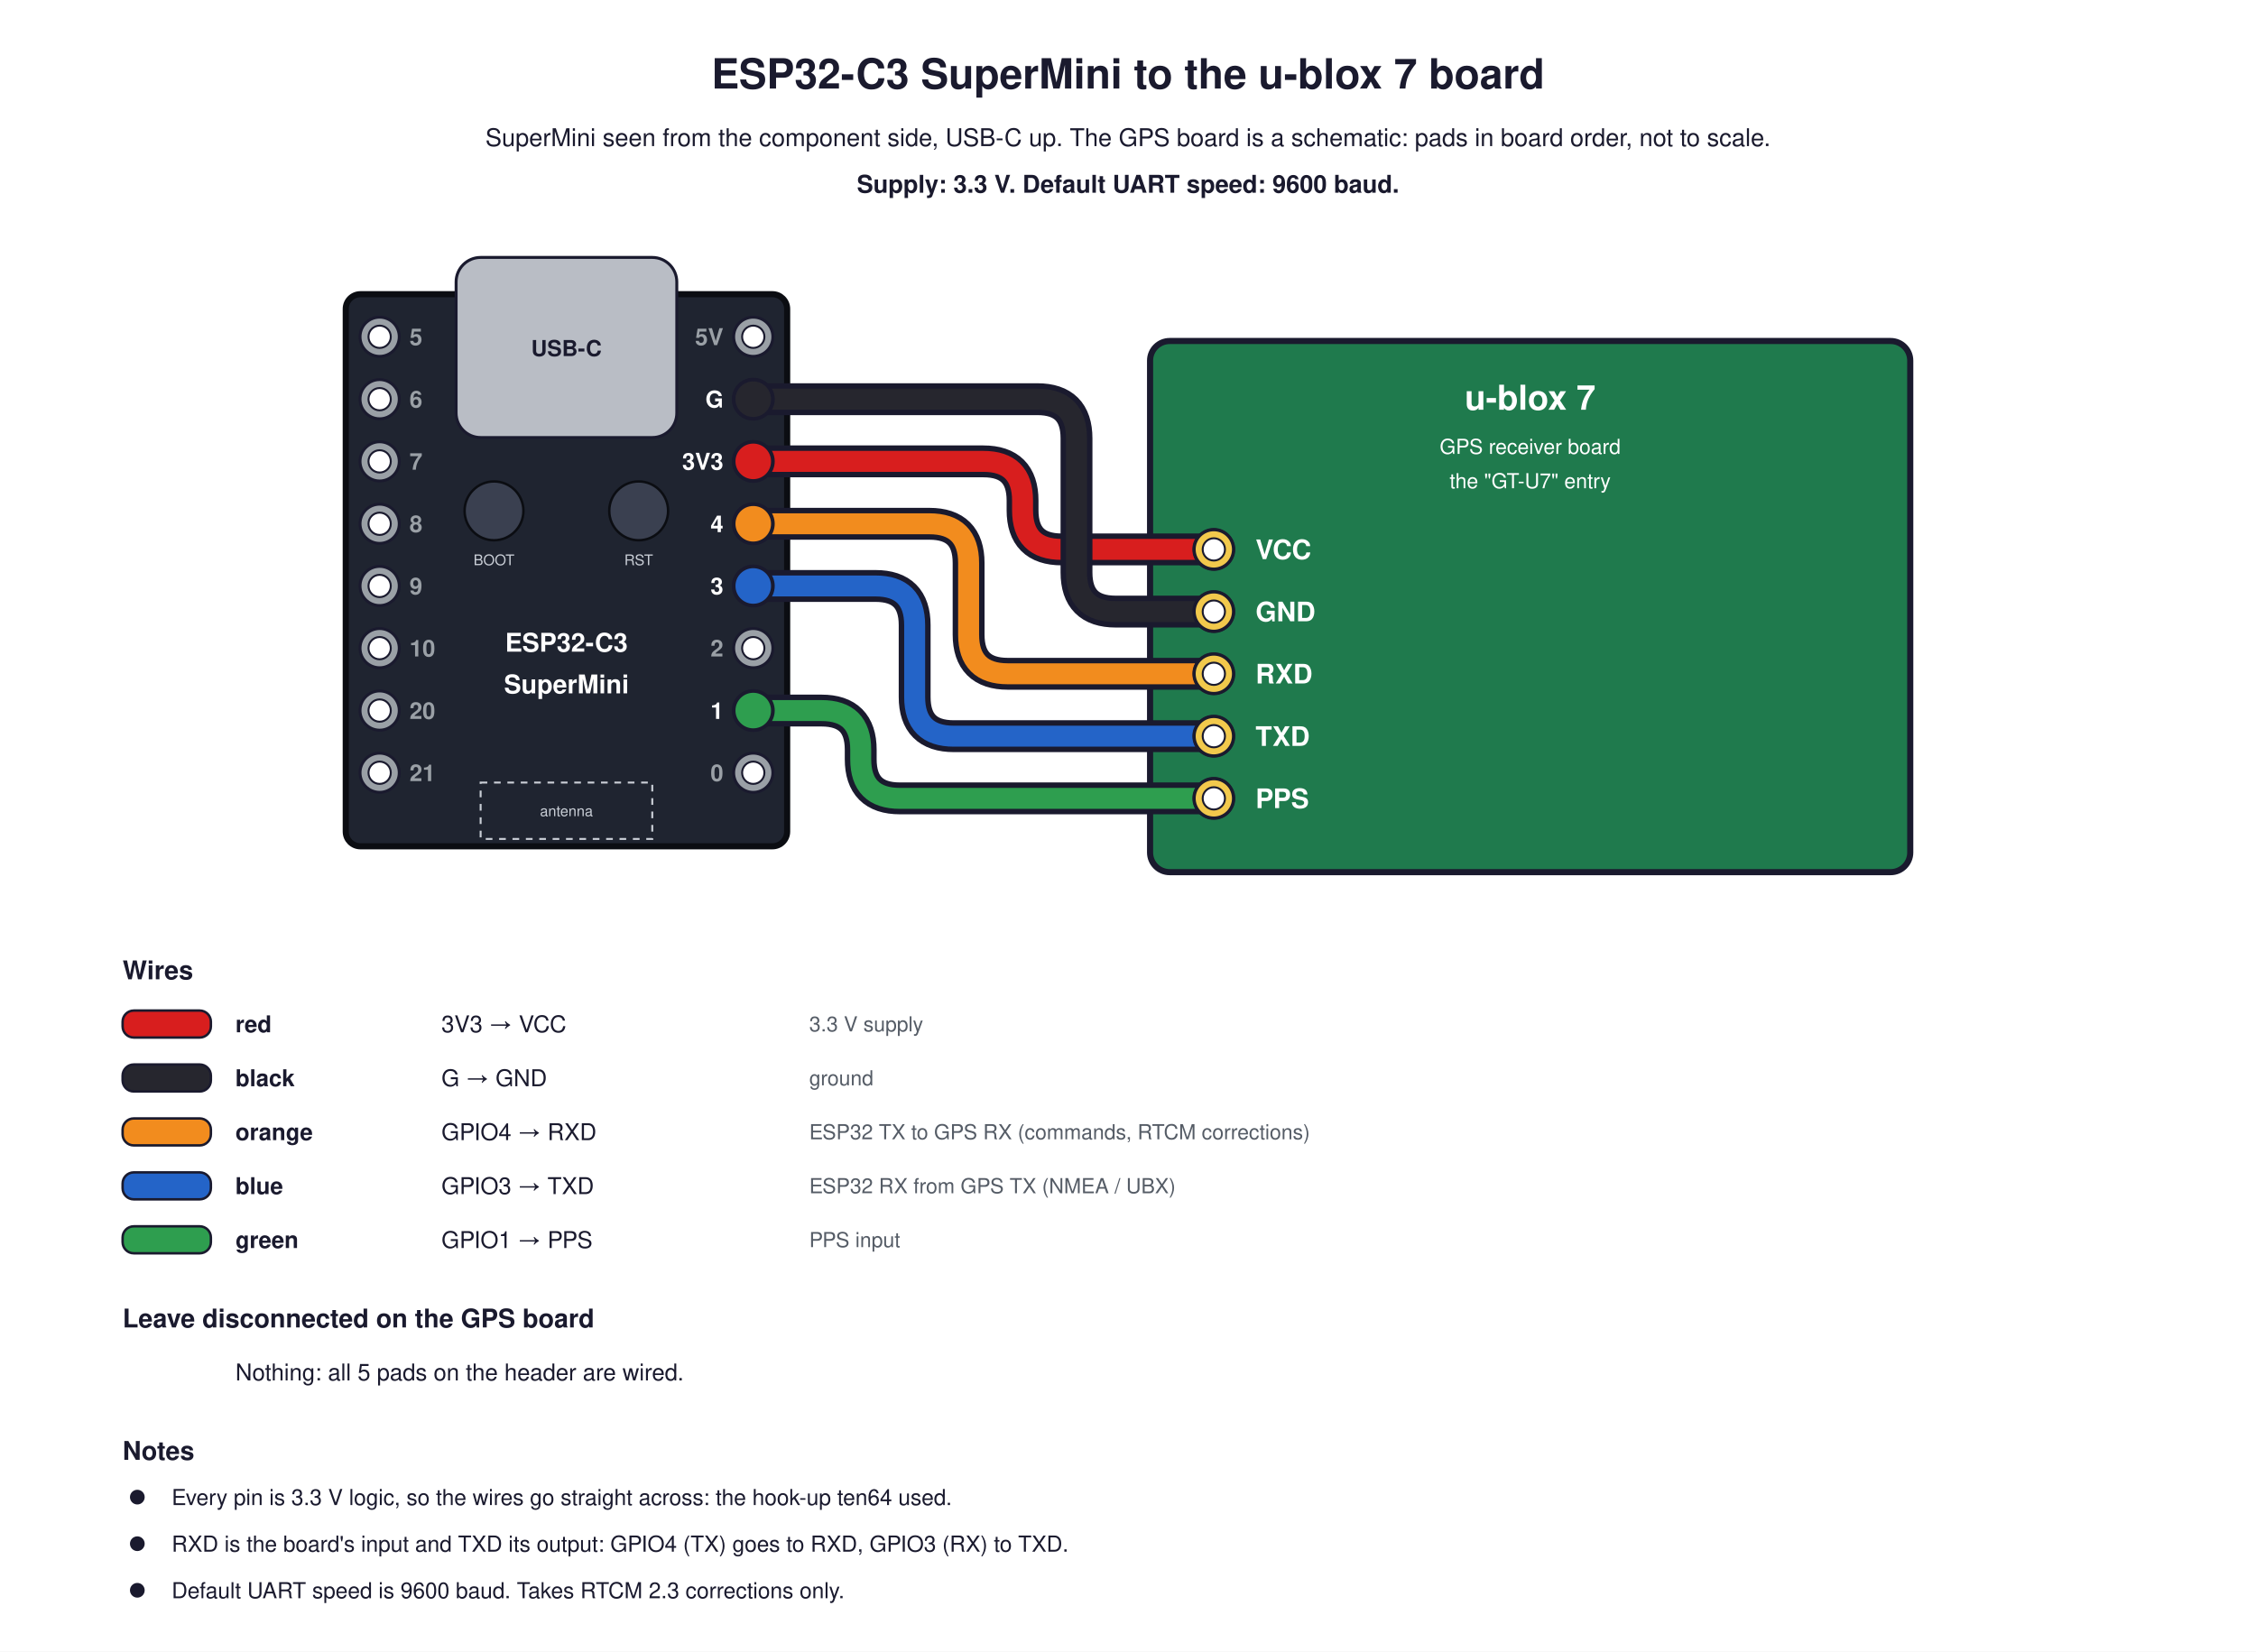
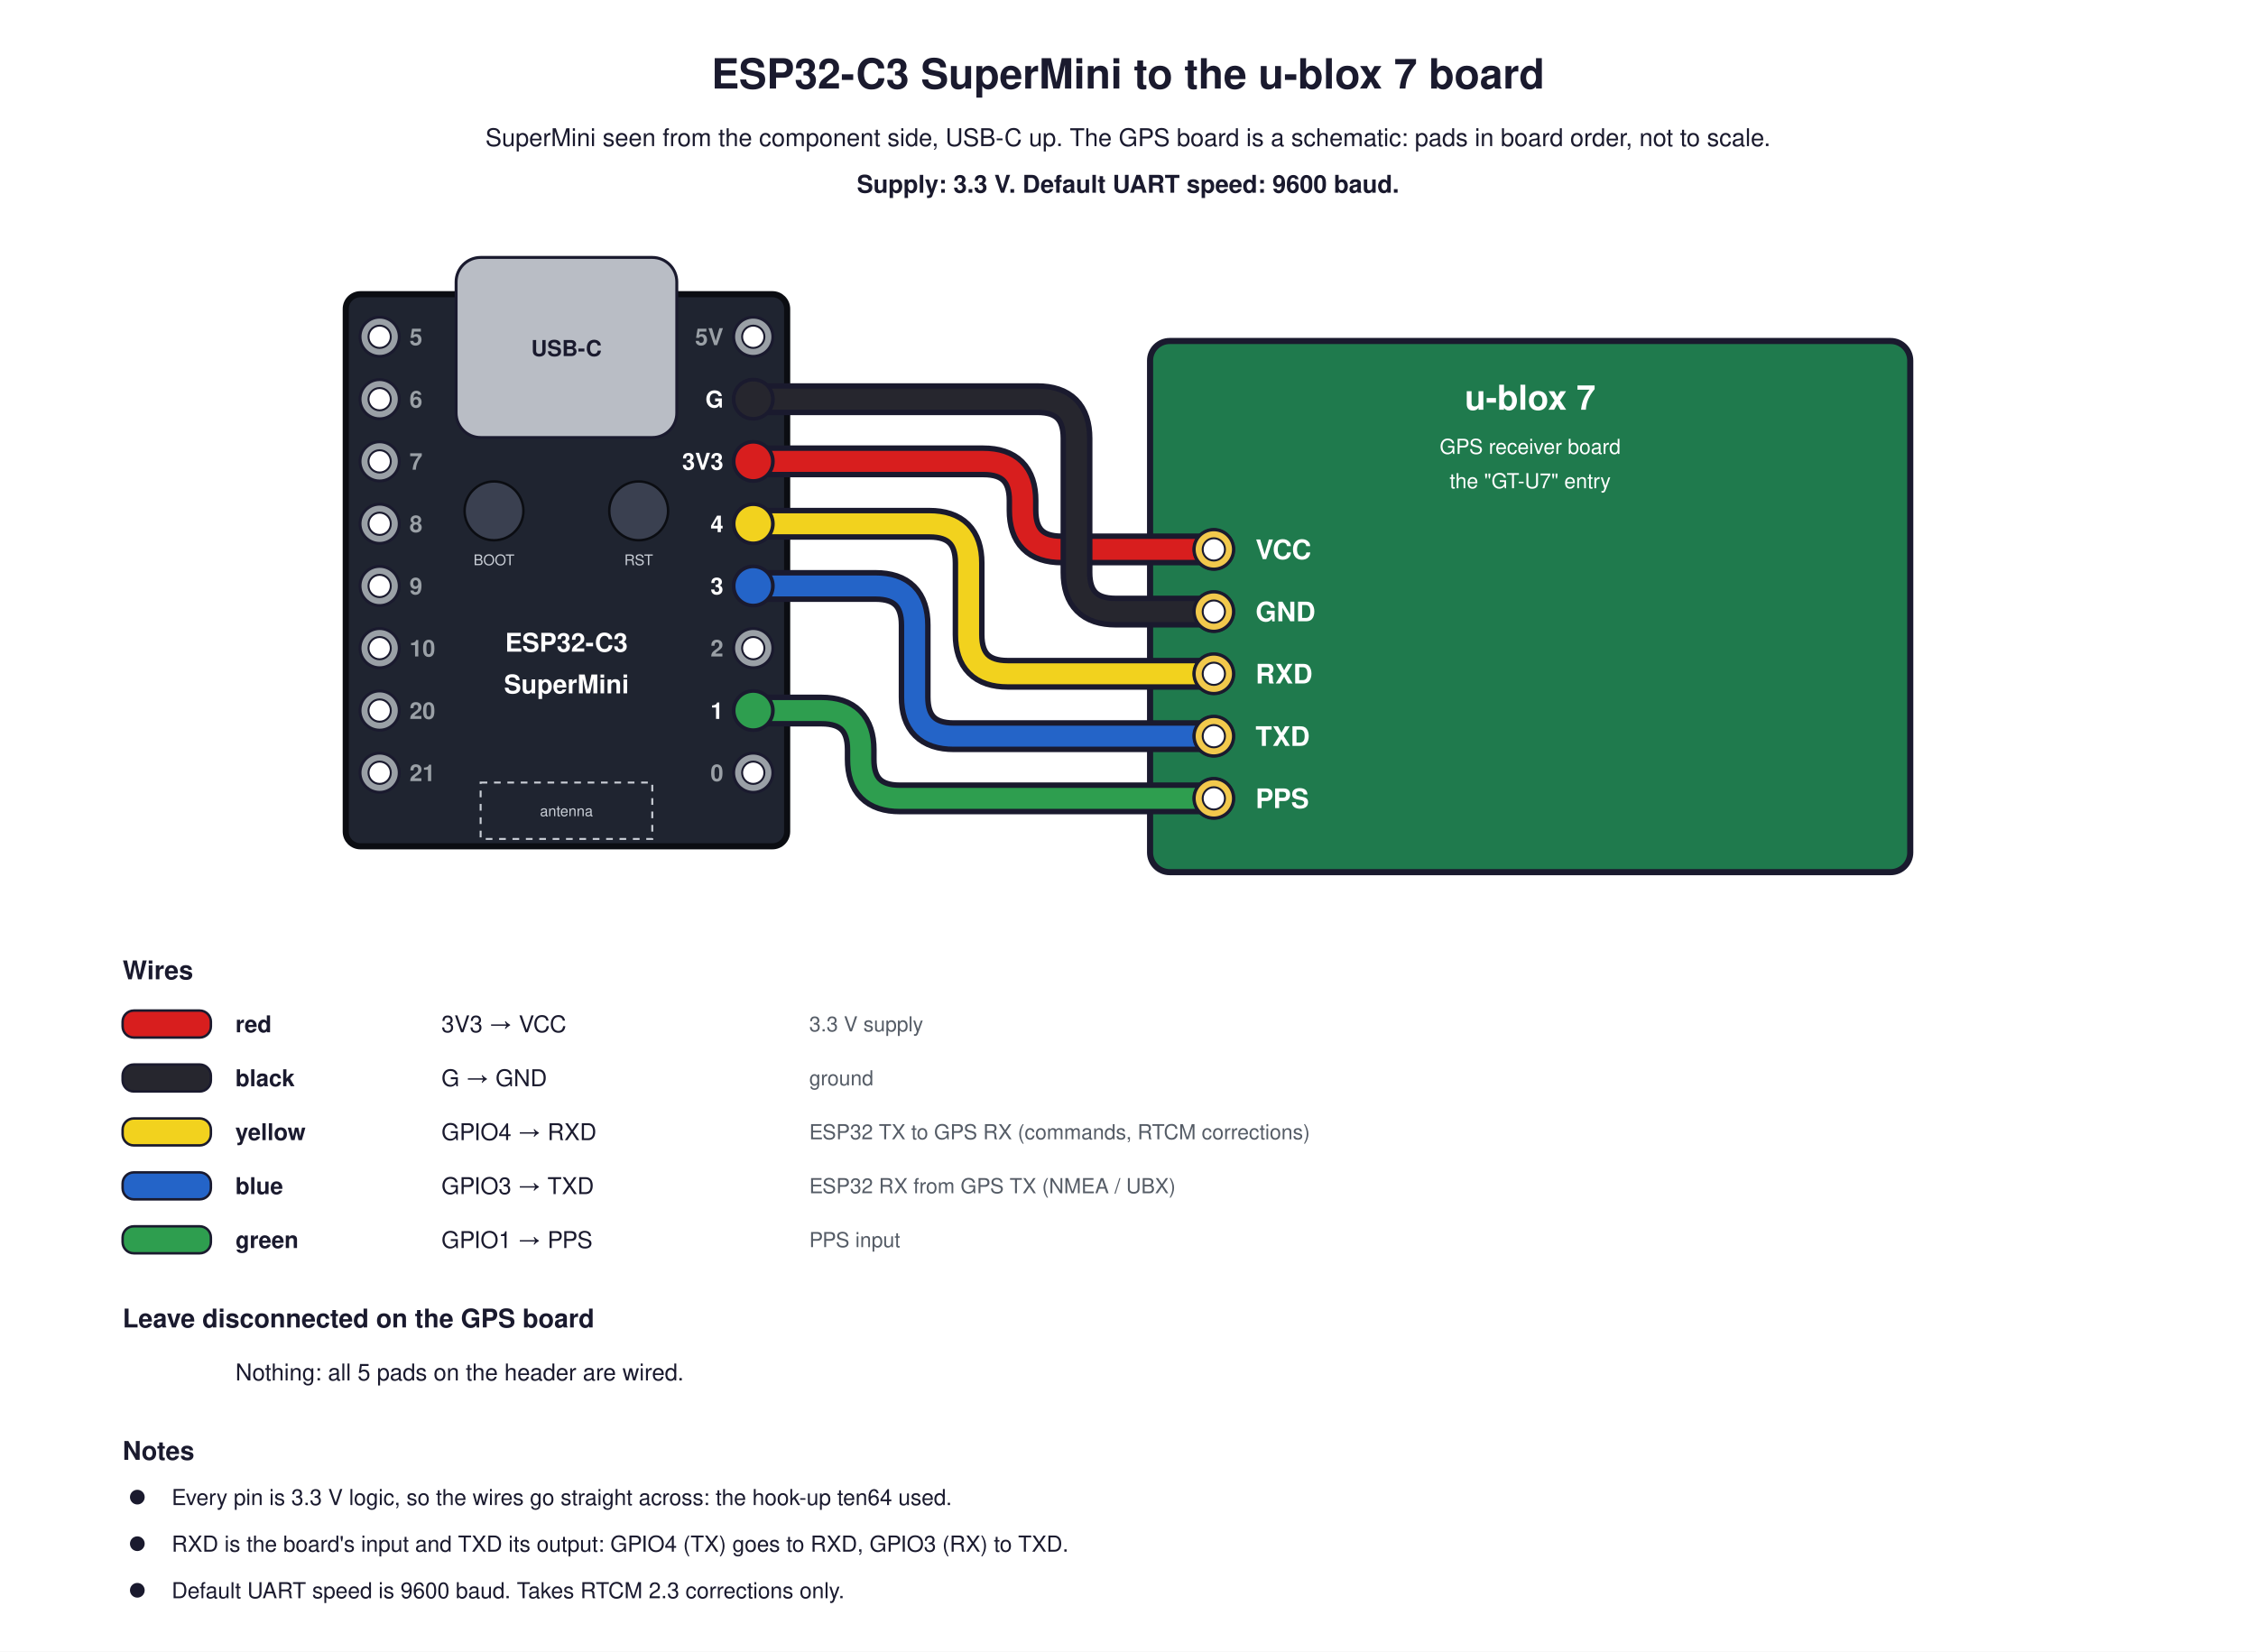
<svg xmlns="http://www.w3.org/2000/svg" width="1012" height="741" viewBox="0 0 1012 741">
  <rect width="100%" height="100%" fill="#ffffff" />
  <text x="506.0" y="33.0" font-size="18.7" font-family="Helvetica, Arial, sans-serif" font-weight="bold" fill="#1a1a2e" text-anchor="middle" dy="0.36em">ESP32-C3 SuperMini to the u-blox 7 board</text>
  <text x="506.0" y="61.6" font-size="11.0" font-family="Helvetica, Arial, sans-serif" font-weight="normal" fill="#1a1a2e" text-anchor="middle" dy="0.36em">SuperMini seen from the component side, USB-C up. The GPS board is a schematic: pads in board order, not to scale.</text>
  <text x="506.0" y="82.5" font-size="11.0" font-family="Helvetica, Arial, sans-serif" font-weight="bold" fill="#1a1a2e" text-anchor="middle" dy="0.36em">Supply: 3.3 V.  Default UART speed: 9600 baud.</text>
  <g transform="translate(155.1 132.0)">
    <rect x="360.8" y="21.0" width="341.0" height="238.3" rx="8.8" fill="#1f7a4d" stroke="#1a1a2e" stroke-width="2.75" />
    <text x="531.3" y="46.3" font-size="15.4" font-family="Helvetica, Arial, sans-serif" font-weight="bold" fill="#ffffff" text-anchor="middle" dy="0.36em">u-blox 7</text>
    <text x="531.3" y="68.3" font-size="9.3" font-family="Helvetica, Arial, sans-serif" font-weight="normal" fill="#ffffff" text-anchor="middle" dy="0.36em">GPS receiver board</text>
    <text x="531.3" y="83.7" font-size="9.3" font-family="Helvetica, Arial, sans-serif" font-weight="normal" fill="#ffffff" text-anchor="middle" dy="0.36em">the "GT-U7" entry</text>
    <rect x="0.0" y="0.0" width="198.0" height="247.7" rx="6.6" fill="#1f2430" stroke="#0b0d12" stroke-width="2.75" />
    <rect x="49.5" y="-16.5" width="99.0" height="80.8" rx="11.0" fill="#b9bdc5" stroke="#1a1a2e" stroke-width="1.32" />
    <text x="99.0" y="24.2" font-size="9.9" font-family="Helvetica, Arial, sans-serif" font-weight="bold" fill="#1a1a2e" text-anchor="middle" dy="0.36em">USB-C</text>
    <circle cx="66.5" cy="97.2" r="13.2" fill="#3a4050" stroke="#0b0d12" stroke-width="1.10" />
    <text x="66.5" y="119.2" font-size="6.6" font-family="Helvetica, Arial, sans-serif" font-weight="normal" fill="#c9ced6" text-anchor="middle" dy="0.36em">BOOT</text>
    <circle cx="131.4" cy="97.2" r="13.2" fill="#3a4050" stroke="#0b0d12" stroke-width="1.10" />
    <text x="131.4" y="119.2" font-size="6.6" font-family="Helvetica, Arial, sans-serif" font-weight="normal" fill="#c9ced6" text-anchor="middle" dy="0.36em">RST</text>
    <rect x="60.5" y="219.1" width="77.0" height="25.3" rx="0.0" fill="none" stroke="#c9ced6" stroke-width="0.88" stroke-dasharray="3 3" />
    <text x="99.0" y="231.8" font-size="6.6" font-family="Helvetica, Arial, sans-serif" font-weight="normal" fill="#c9ced6" text-anchor="middle" dy="0.36em">antenna</text>
    <text x="99.0" y="156.2" font-size="11.6" font-family="Helvetica, Arial, sans-serif" font-weight="bold" fill="#ffffff" text-anchor="middle" dy="0.36em">ESP32-C3</text>
    <text x="99.0" y="174.9" font-size="11.6" font-family="Helvetica, Arial, sans-serif" font-weight="bold" fill="#ffffff" text-anchor="middle" dy="0.36em">SuperMini</text>
    <circle cx="15.2" cy="19.1" r="8.8" fill="#9aa0a6" stroke="#1a1a2e" stroke-width="1.32" />
    <circle cx="15.2" cy="19.1" r="5.0" fill="#ffffff" stroke="#1a1a2e" stroke-width="0.88" />
    <text x="28.6" y="19.1" font-size="10.4" font-family="Helvetica, Arial, sans-serif" font-weight="bold" fill="#9aa0a6" text-anchor="start" dy="0.36em">5</text>
    <circle cx="15.2" cy="47.1" r="8.8" fill="#9aa0a6" stroke="#1a1a2e" stroke-width="1.32" />
    <circle cx="15.2" cy="47.1" r="5.0" fill="#ffffff" stroke="#1a1a2e" stroke-width="0.88" />
    <text x="28.6" y="47.1" font-size="10.4" font-family="Helvetica, Arial, sans-serif" font-weight="bold" fill="#9aa0a6" text-anchor="start" dy="0.36em">6</text>
    <circle cx="15.2" cy="75.0" r="8.8" fill="#9aa0a6" stroke="#1a1a2e" stroke-width="1.32" />
    <circle cx="15.2" cy="75.0" r="5.0" fill="#ffffff" stroke="#1a1a2e" stroke-width="0.88" />
    <text x="28.6" y="75.0" font-size="10.4" font-family="Helvetica, Arial, sans-serif" font-weight="bold" fill="#9aa0a6" text-anchor="start" dy="0.36em">7</text>
    <circle cx="15.2" cy="103.0" r="8.8" fill="#9aa0a6" stroke="#1a1a2e" stroke-width="1.32" />
    <circle cx="15.2" cy="103.0" r="5.0" fill="#ffffff" stroke="#1a1a2e" stroke-width="0.88" />
    <text x="28.6" y="103.0" font-size="10.4" font-family="Helvetica, Arial, sans-serif" font-weight="bold" fill="#9aa0a6" text-anchor="start" dy="0.36em">8</text>
    <circle cx="15.2" cy="130.9" r="8.8" fill="#9aa0a6" stroke="#1a1a2e" stroke-width="1.32" />
    <circle cx="15.2" cy="130.9" r="5.0" fill="#ffffff" stroke="#1a1a2e" stroke-width="0.88" />
    <text x="28.6" y="130.9" font-size="10.4" font-family="Helvetica, Arial, sans-serif" font-weight="bold" fill="#9aa0a6" text-anchor="start" dy="0.36em">9</text>
    <circle cx="15.2" cy="158.8" r="8.8" fill="#9aa0a6" stroke="#1a1a2e" stroke-width="1.32" />
    <circle cx="15.2" cy="158.8" r="5.0" fill="#ffffff" stroke="#1a1a2e" stroke-width="0.88" />
    <text x="28.6" y="158.8" font-size="10.4" font-family="Helvetica, Arial, sans-serif" font-weight="bold" fill="#9aa0a6" text-anchor="start" dy="0.36em">10</text>
    <circle cx="15.2" cy="186.8" r="8.8" fill="#9aa0a6" stroke="#1a1a2e" stroke-width="1.32" />
    <circle cx="15.2" cy="186.8" r="5.0" fill="#ffffff" stroke="#1a1a2e" stroke-width="0.88" />
    <text x="28.6" y="186.8" font-size="10.4" font-family="Helvetica, Arial, sans-serif" font-weight="bold" fill="#9aa0a6" text-anchor="start" dy="0.36em">20</text>
    <circle cx="15.2" cy="214.7" r="8.8" fill="#9aa0a6" stroke="#1a1a2e" stroke-width="1.32" />
    <circle cx="15.2" cy="214.7" r="5.0" fill="#ffffff" stroke="#1a1a2e" stroke-width="0.88" />
    <text x="28.6" y="214.7" font-size="10.4" font-family="Helvetica, Arial, sans-serif" font-weight="bold" fill="#9aa0a6" text-anchor="start" dy="0.36em">21</text>
    <circle cx="182.8" cy="19.1" r="8.8" fill="#9aa0a6" stroke="#1a1a2e" stroke-width="1.32" />
    <circle cx="182.8" cy="19.1" r="5.0" fill="#ffffff" stroke="#1a1a2e" stroke-width="0.88" />
    <text x="169.4" y="19.1" font-size="10.4" font-family="Helvetica, Arial, sans-serif" font-weight="bold" fill="#9aa0a6" text-anchor="end" dy="0.36em">5V</text>
    <circle cx="182.8" cy="47.1" r="8.8" fill="#f2c94c" stroke="#1a1a2e" stroke-width="1.32" />
    <circle cx="182.8" cy="47.1" r="5.0" fill="#ffffff" stroke="#1a1a2e" stroke-width="0.88" />
    <text x="169.4" y="47.1" font-size="10.4" font-family="Helvetica, Arial, sans-serif" font-weight="bold" fill="#ffffff" text-anchor="end" dy="0.36em">G</text>
    <circle cx="182.8" cy="75.0" r="8.8" fill="#f2c94c" stroke="#1a1a2e" stroke-width="1.32" />
    <circle cx="182.8" cy="75.0" r="5.0" fill="#ffffff" stroke="#1a1a2e" stroke-width="0.88" />
    <text x="169.4" y="75.0" font-size="10.4" font-family="Helvetica, Arial, sans-serif" font-weight="bold" fill="#ffffff" text-anchor="end" dy="0.36em">3V3</text>
    <circle cx="182.8" cy="103.0" r="8.8" fill="#f2c94c" stroke="#1a1a2e" stroke-width="1.32" />
    <circle cx="182.8" cy="103.0" r="5.0" fill="#ffffff" stroke="#1a1a2e" stroke-width="0.88" />
    <text x="169.4" y="103.0" font-size="10.4" font-family="Helvetica, Arial, sans-serif" font-weight="bold" fill="#ffffff" text-anchor="end" dy="0.36em">4</text>
    <circle cx="182.8" cy="130.9" r="8.8" fill="#f2c94c" stroke="#1a1a2e" stroke-width="1.32" />
    <circle cx="182.8" cy="130.9" r="5.0" fill="#ffffff" stroke="#1a1a2e" stroke-width="0.88" />
    <text x="169.4" y="130.9" font-size="10.4" font-family="Helvetica, Arial, sans-serif" font-weight="bold" fill="#ffffff" text-anchor="end" dy="0.36em">3</text>
    <circle cx="182.8" cy="158.8" r="8.8" fill="#9aa0a6" stroke="#1a1a2e" stroke-width="1.32" />
    <circle cx="182.8" cy="158.8" r="5.0" fill="#ffffff" stroke="#1a1a2e" stroke-width="0.88" />
    <text x="169.4" y="158.8" font-size="10.4" font-family="Helvetica, Arial, sans-serif" font-weight="bold" fill="#9aa0a6" text-anchor="end" dy="0.36em">2</text>
    <circle cx="182.8" cy="186.8" r="8.8" fill="#f2c94c" stroke="#1a1a2e" stroke-width="1.32" />
    <circle cx="182.8" cy="186.8" r="5.0" fill="#ffffff" stroke="#1a1a2e" stroke-width="0.88" />
    <text x="169.4" y="186.8" font-size="10.4" font-family="Helvetica, Arial, sans-serif" font-weight="bold" fill="#ffffff" text-anchor="end" dy="0.36em">1</text>
    <circle cx="182.8" cy="214.7" r="8.8" fill="#9aa0a6" stroke="#1a1a2e" stroke-width="1.32" />
    <circle cx="182.8" cy="214.7" r="5.0" fill="#ffffff" stroke="#1a1a2e" stroke-width="0.88" />
    <text x="169.4" y="214.7" font-size="10.4" font-family="Helvetica, Arial, sans-serif" font-weight="bold" fill="#9aa0a6" text-anchor="end" dy="0.36em">0</text>
    <path d="M 182.8 75.0 L 286.0 75.0 Q 303.6 75.0 303.6 92.6 L 303.6 96.9 Q 303.6 114.5 321.2 114.5 L 389.4 114.5" fill="none" stroke="#1a1a2e" stroke-width="14.3" stroke-linecap="round" />
    <path d="M 182.8 75.0 L 286.0 75.0 Q 303.6 75.0 303.6 92.6 L 303.6 96.9 Q 303.6 114.5 321.2 114.5 L 389.4 114.5" fill="none" stroke="#d81e1e" stroke-width="9.4" stroke-linecap="round" />
    <circle cx="182.8" cy="75.0" r="8.8" fill="#d81e1e" stroke="#1a1a2e" stroke-width="1.65" />
    <circle cx="389.4" cy="114.5" r="8.8" fill="#d81e1e" stroke="#1a1a2e" stroke-width="1.65" />
    <path d="M 182.8 47.1 L 310.2 47.1 Q 327.8 47.1 327.8 64.7 L 327.8 124.8 Q 327.8 142.4 345.4 142.4 L 389.4 142.4" fill="none" stroke="#1a1a2e" stroke-width="14.3" stroke-linecap="round" />
    <path d="M 182.8 47.1 L 310.2 47.1 Q 327.8 47.1 327.8 64.7 L 327.8 124.8 Q 327.8 142.4 345.4 142.4 L 389.4 142.4" fill="none" stroke="#26262e" stroke-width="9.4" stroke-linecap="round" />
    <circle cx="182.8" cy="47.1" r="8.8" fill="#26262e" stroke="#1a1a2e" stroke-width="1.65" />
    <circle cx="389.4" cy="142.4" r="8.8" fill="#26262e" stroke="#1a1a2e" stroke-width="1.65" />
    <path d="M 182.8 103.0 L 261.8 103.0 Q 279.4 103.0 279.4 120.6 L 279.4 152.7 Q 279.4 170.3 297.0 170.3 L 389.4 170.3" fill="none" stroke="#1a1a2e" stroke-width="14.3" stroke-linecap="round" />
-     <path d="M 182.8 103.0 L 261.8 103.0 Q 279.4 103.0 279.4 120.6 L 279.4 152.7 Q 279.4 170.3 297.0 170.3 L 389.4 170.3" fill="none" stroke="#f28c1e" stroke-width="9.4" stroke-linecap="round" />
-     <circle cx="182.8" cy="103.0" r="8.8" fill="#f28c1e" stroke="#1a1a2e" stroke-width="1.65" />
-     <circle cx="389.4" cy="170.3" r="8.8" fill="#f28c1e" stroke="#1a1a2e" stroke-width="1.65" />
+     <path d="M 182.8 103.0 L 261.8 103.0 Q 279.4 103.0 279.4 120.6 L 279.4 152.7 Q 279.4 170.3 297.0 170.3 L 389.4 170.3" fill="none" stroke="#f2d21e" stroke-width="9.4" stroke-linecap="round" />
+     <circle cx="182.8" cy="103.0" r="8.8" fill="#f2d21e" stroke="#1a1a2e" stroke-width="1.65" />
+     <circle cx="389.4" cy="170.3" r="8.8" fill="#f2d21e" stroke="#1a1a2e" stroke-width="1.65" />
    <path d="M 182.8 130.9 L 237.6 130.9 Q 255.2 130.9 255.2 148.5 L 255.2 180.7 Q 255.2 198.3 272.8 198.3 L 389.4 198.3" fill="none" stroke="#1a1a2e" stroke-width="14.3" stroke-linecap="round" />
    <path d="M 182.8 130.9 L 237.6 130.9 Q 255.2 130.9 255.2 148.5 L 255.2 180.7 Q 255.2 198.3 272.8 198.3 L 389.4 198.3" fill="none" stroke="#2464c8" stroke-width="9.4" stroke-linecap="round" />
    <circle cx="182.8" cy="130.9" r="8.8" fill="#2464c8" stroke="#1a1a2e" stroke-width="1.65" />
    <circle cx="389.4" cy="198.3" r="8.8" fill="#2464c8" stroke="#1a1a2e" stroke-width="1.65" />
    <path d="M 182.8 186.8 L 213.4 186.8 Q 231.0 186.8 231.0 204.4 L 231.0 208.6 Q 231.0 226.2 248.6 226.2 L 389.4 226.2" fill="none" stroke="#1a1a2e" stroke-width="14.3" stroke-linecap="round" />
    <path d="M 182.8 186.8 L 213.4 186.8 Q 231.0 186.8 231.0 204.4 L 231.0 208.6 Q 231.0 226.2 248.6 226.2 L 389.4 226.2" fill="none" stroke="#2e9e4f" stroke-width="9.4" stroke-linecap="round" />
    <circle cx="182.8" cy="186.8" r="8.8" fill="#2e9e4f" stroke="#1a1a2e" stroke-width="1.65" />
    <circle cx="389.4" cy="226.2" r="8.8" fill="#2e9e4f" stroke="#1a1a2e" stroke-width="1.65" />
    <circle cx="389.4" cy="114.5" r="8.8" fill="#f2c94c" stroke="#1a1a2e" stroke-width="1.32" />
    <circle cx="389.4" cy="114.5" r="5.0" fill="#ffffff" stroke="#1a1a2e" stroke-width="0.88" />
    <circle cx="389.4" cy="142.4" r="8.8" fill="#f2c94c" stroke="#1a1a2e" stroke-width="1.32" />
    <circle cx="389.4" cy="142.4" r="5.0" fill="#ffffff" stroke="#1a1a2e" stroke-width="0.88" />
    <circle cx="389.4" cy="170.3" r="8.8" fill="#f2c94c" stroke="#1a1a2e" stroke-width="1.32" />
    <circle cx="389.4" cy="170.3" r="5.0" fill="#ffffff" stroke="#1a1a2e" stroke-width="0.88" />
    <circle cx="389.4" cy="198.3" r="8.8" fill="#f2c94c" stroke="#1a1a2e" stroke-width="1.32" />
    <circle cx="389.4" cy="198.3" r="5.0" fill="#ffffff" stroke="#1a1a2e" stroke-width="0.88" />
    <circle cx="389.4" cy="226.2" r="8.8" fill="#f2c94c" stroke="#1a1a2e" stroke-width="1.32" />
    <circle cx="389.4" cy="226.2" r="5.0" fill="#ffffff" stroke="#1a1a2e" stroke-width="0.88" />
    <text x="408.1" y="114.5" font-size="12.1" font-family="Helvetica, Arial, sans-serif" font-weight="bold" fill="#ffffff" text-anchor="start" dy="0.36em">VCC</text>
    <text x="408.1" y="142.4" font-size="12.1" font-family="Helvetica, Arial, sans-serif" font-weight="bold" fill="#ffffff" text-anchor="start" dy="0.36em">GND</text>
    <text x="408.1" y="170.3" font-size="12.1" font-family="Helvetica, Arial, sans-serif" font-weight="bold" fill="#ffffff" text-anchor="start" dy="0.36em">RXD</text>
    <text x="408.1" y="198.3" font-size="12.1" font-family="Helvetica, Arial, sans-serif" font-weight="bold" fill="#ffffff" text-anchor="start" dy="0.36em">TXD</text>
    <text x="408.1" y="226.2" font-size="12.1" font-family="Helvetica, Arial, sans-serif" font-weight="bold" fill="#ffffff" text-anchor="start" dy="0.36em">PPS</text>
  </g>
  <text x="55.0" y="435.2" font-size="11.6" font-family="Helvetica, Arial, sans-serif" font-weight="bold" fill="#1a1a2e" text-anchor="start" dy="0.36em">Wires</text>
  <rect x="55.0" y="453.4" width="39.6" height="12.1" fill="#d81e1e" stroke="#1a1a2e" stroke-width="1.1" rx="5.0" />
  <text x="105.6" y="459.4" font-size="10.4" font-family="Helvetica, Arial, sans-serif" font-weight="bold" fill="#1a1a2e" text-anchor="start" dy="0.36em">red</text>
  <text x="198.0" y="459.4" font-size="10.4" font-family="Helvetica, Arial, sans-serif" font-weight="normal" fill="#1a1a2e" text-anchor="start" dy="0.36em">3V3 → VCC</text>
  <text x="363.0" y="459.4" font-size="9.3" font-family="Helvetica, Arial, sans-serif" font-weight="normal" fill="#555c66" text-anchor="start" dy="0.36em">3.3 V supply</text>
  <rect x="55.0" y="477.6" width="39.6" height="12.1" fill="#26262e" stroke="#1a1a2e" stroke-width="1.1" rx="5.0" />
  <text x="105.6" y="483.6" font-size="10.4" font-family="Helvetica, Arial, sans-serif" font-weight="bold" fill="#1a1a2e" text-anchor="start" dy="0.36em">black</text>
  <text x="198.0" y="483.6" font-size="10.4" font-family="Helvetica, Arial, sans-serif" font-weight="normal" fill="#1a1a2e" text-anchor="start" dy="0.36em">G → GND</text>
  <text x="363.0" y="483.6" font-size="9.3" font-family="Helvetica, Arial, sans-serif" font-weight="normal" fill="#555c66" text-anchor="start" dy="0.36em">ground</text>
-   <rect x="55.0" y="501.8" width="39.6" height="12.1" fill="#f28c1e" stroke="#1a1a2e" stroke-width="1.1" rx="5.0" />
-   <text x="105.6" y="507.8" font-size="10.4" font-family="Helvetica, Arial, sans-serif" font-weight="bold" fill="#1a1a2e" text-anchor="start" dy="0.36em">orange</text>
+   <rect x="55.0" y="501.8" width="39.6" height="12.1" fill="#f2d21e" stroke="#1a1a2e" stroke-width="1.1" rx="5.0" />
+   <text x="105.6" y="507.8" font-size="10.4" font-family="Helvetica, Arial, sans-serif" font-weight="bold" fill="#1a1a2e" text-anchor="start" dy="0.36em">yellow</text>
  <text x="198.0" y="507.8" font-size="10.4" font-family="Helvetica, Arial, sans-serif" font-weight="normal" fill="#1a1a2e" text-anchor="start" dy="0.36em">GPIO4 → RXD</text>
  <text x="363.0" y="507.8" font-size="9.3" font-family="Helvetica, Arial, sans-serif" font-weight="normal" fill="#555c66" text-anchor="start" dy="0.36em">ESP32 TX to GPS RX (commands, RTCM corrections)</text>
  <rect x="55.0" y="526.0" width="39.6" height="12.1" fill="#2464c8" stroke="#1a1a2e" stroke-width="1.1" rx="5.0" />
  <text x="105.6" y="532.0" font-size="10.4" font-family="Helvetica, Arial, sans-serif" font-weight="bold" fill="#1a1a2e" text-anchor="start" dy="0.36em">blue</text>
  <text x="198.0" y="532.0" font-size="10.4" font-family="Helvetica, Arial, sans-serif" font-weight="normal" fill="#1a1a2e" text-anchor="start" dy="0.36em">GPIO3 → TXD</text>
  <text x="363.0" y="532.0" font-size="9.3" font-family="Helvetica, Arial, sans-serif" font-weight="normal" fill="#555c66" text-anchor="start" dy="0.36em">ESP32 RX from GPS TX (NMEA / UBX)</text>
  <rect x="55.0" y="550.2" width="39.6" height="12.1" fill="#2e9e4f" stroke="#1a1a2e" stroke-width="1.1" rx="5.0" />
  <text x="105.6" y="556.2" font-size="10.4" font-family="Helvetica, Arial, sans-serif" font-weight="bold" fill="#1a1a2e" text-anchor="start" dy="0.36em">green</text>
  <text x="198.0" y="556.2" font-size="10.4" font-family="Helvetica, Arial, sans-serif" font-weight="normal" fill="#1a1a2e" text-anchor="start" dy="0.36em">GPIO1 → PPS</text>
  <text x="363.0" y="556.2" font-size="9.3" font-family="Helvetica, Arial, sans-serif" font-weight="normal" fill="#555c66" text-anchor="start" dy="0.36em">PPS input</text>
  <text x="55.0" y="591.4" font-size="11.6" font-family="Helvetica, Arial, sans-serif" font-weight="bold" fill="#1a1a2e" text-anchor="start" dy="0.36em">Leave disconnected on the GPS board</text>
  <text x="105.6" y="615.6" font-size="10.4" font-family="Helvetica, Arial, sans-serif" font-weight="normal" fill="#1a1a2e" text-anchor="start" dy="0.36em">Nothing: all 5 pads on the header are wired.</text>
  <text x="55.0" y="650.8" font-size="11.6" font-family="Helvetica, Arial, sans-serif" font-weight="bold" fill="#1a1a2e" text-anchor="start" dy="0.36em">Notes</text>
  <circle cx="61.6" cy="671.7" r="3.3" fill="#1a1a2e" />
  <text x="77.0" y="671.7" font-size="9.9" font-family="Helvetica, Arial, sans-serif" font-weight="normal" fill="#1a1a2e" text-anchor="start" dy="0.36em">Every pin is 3.3 V logic, so the wires go straight across: the hook-up ten64 used.</text>
  <circle cx="61.6" cy="692.6" r="3.3" fill="#1a1a2e" />
  <text x="77.0" y="692.6" font-size="9.9" font-family="Helvetica, Arial, sans-serif" font-weight="normal" fill="#1a1a2e" text-anchor="start" dy="0.36em">RXD is the board's input and TXD its output: GPIO4 (TX) goes to RXD, GPIO3 (RX) to TXD.</text>
  <circle cx="61.6" cy="713.5" r="3.3" fill="#1a1a2e" />
  <text x="77.0" y="713.5" font-size="9.9" font-family="Helvetica, Arial, sans-serif" font-weight="normal" fill="#1a1a2e" text-anchor="start" dy="0.36em">Default UART speed is 9600 baud. Takes RTCM 2.3 corrections only.</text>
</svg>
